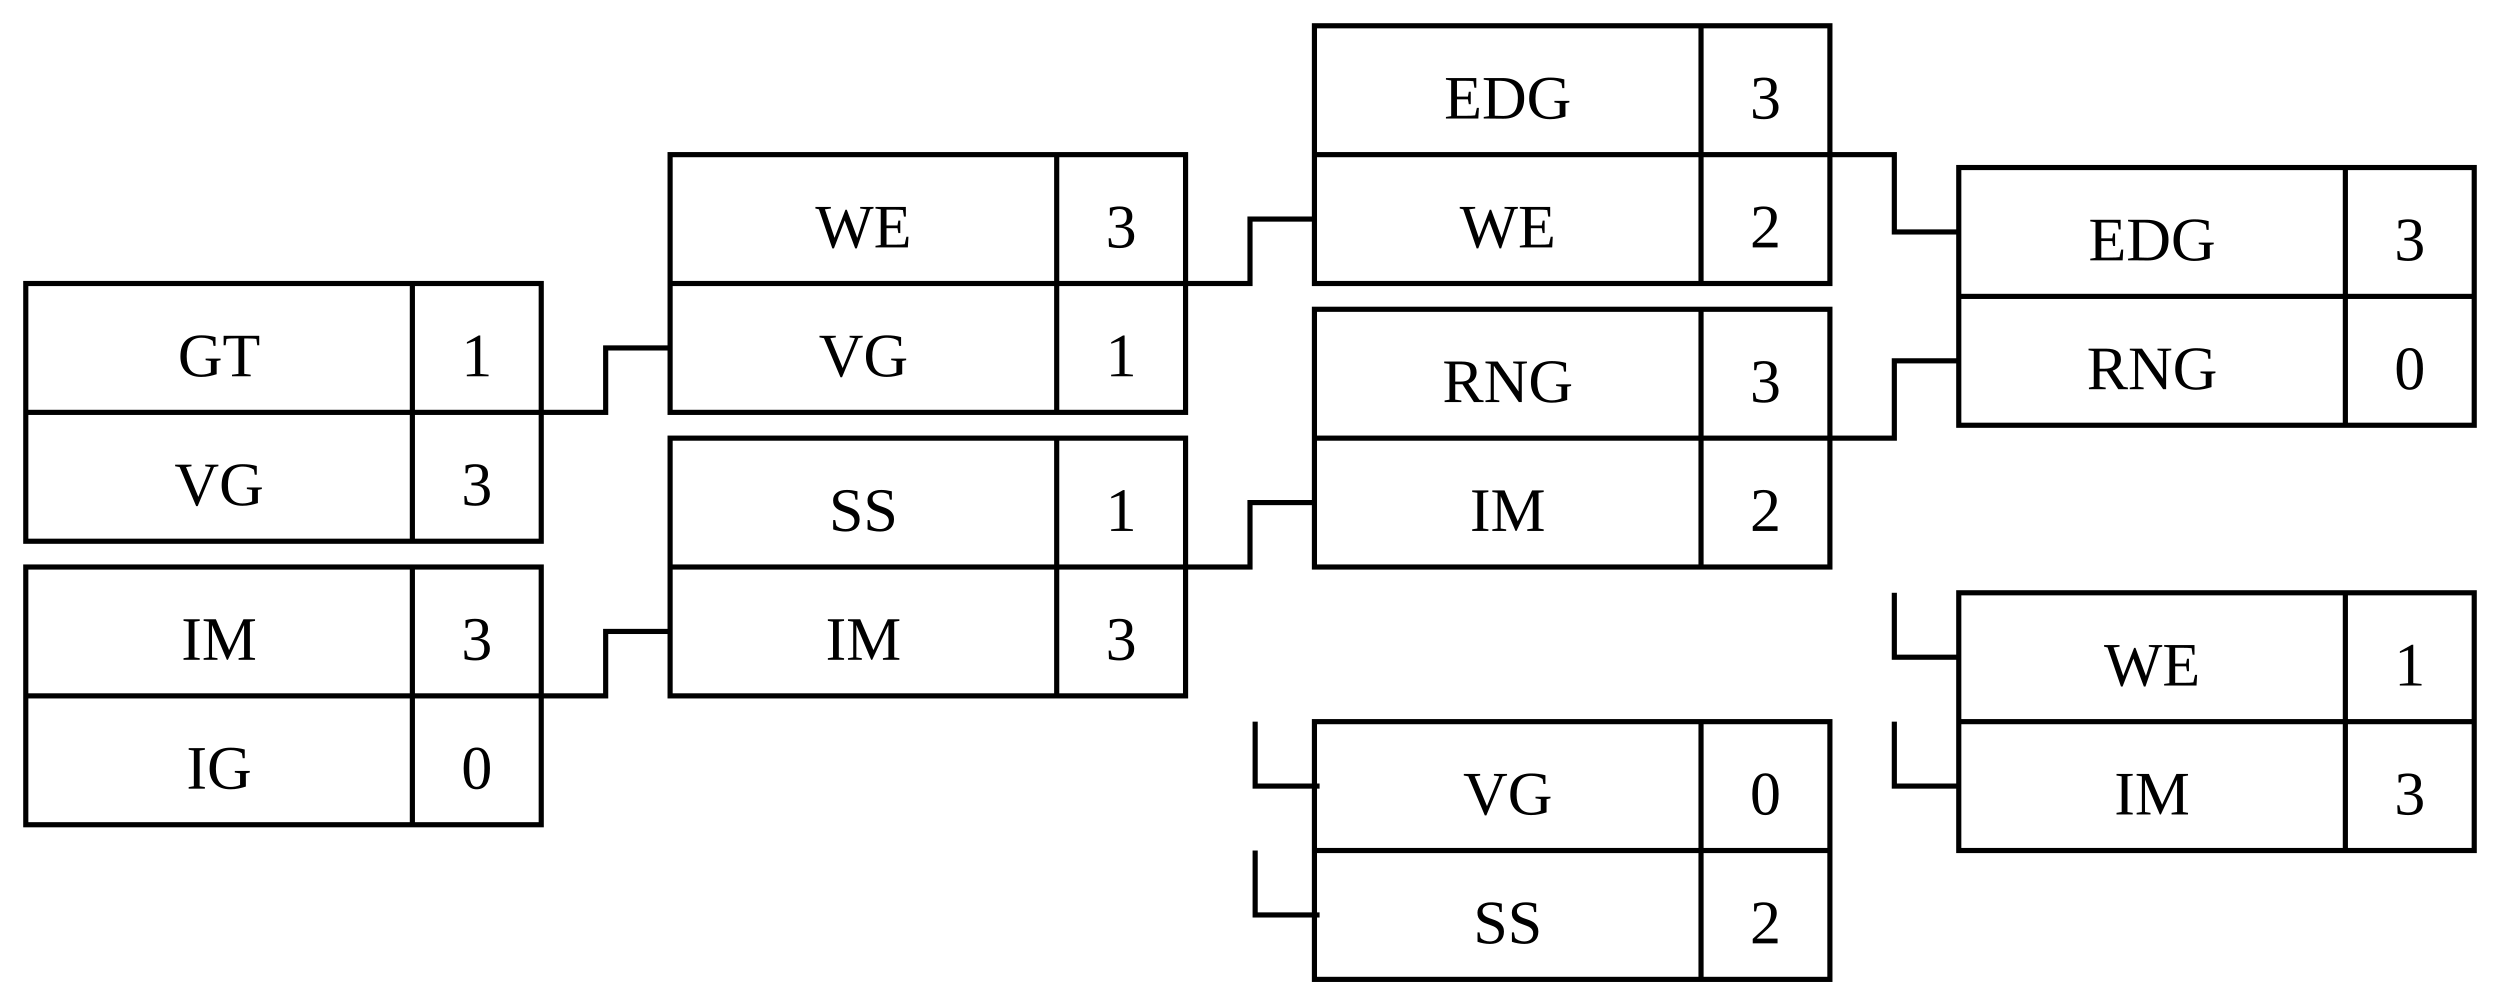
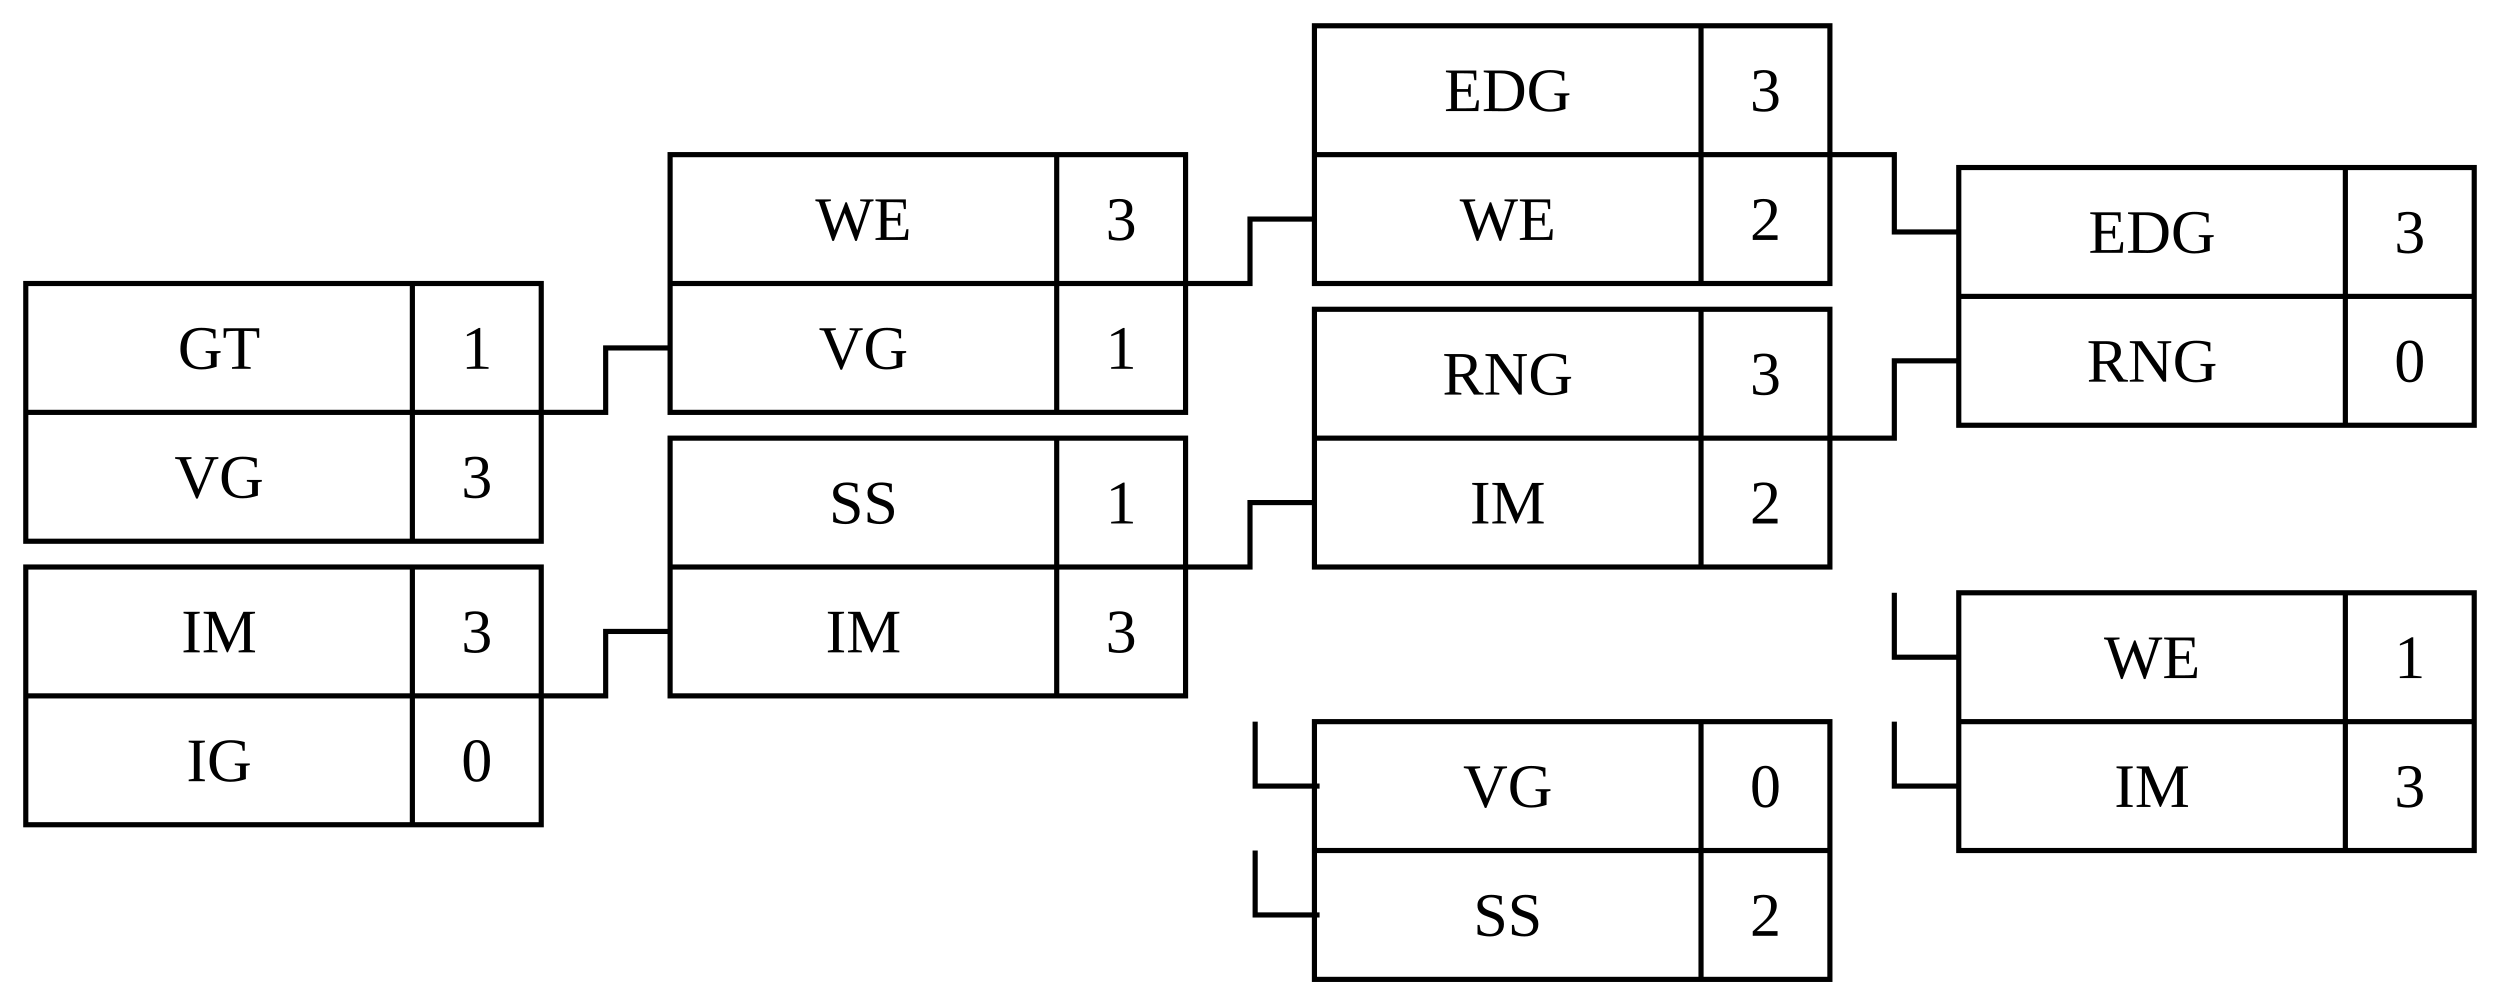
<svg xmlns="http://www.w3.org/2000/svg" width="485" height="195">
  <style>
        /*  */
        .line { fill: none; stroke: black; stroke-width: 1px; }
-         text { text-anchor: middle; }
+         text { text-anchor: middle; dominant-baseline: central; }
        /*  */
    </style>
  <g transform="translate(5 55)">
    <path class="line" d="M0 0H100V50H0ZM0 25H100M75 0V50" />
-     <text x="37.5" y="18">GT</text>
-     <text x="87.5" y="18">1</text>
-     <text x="37.5" y="43">VG</text>
-     <text x="87.5" y="43">3</text>
+     <text x="37.5" y="12.5">GT</text>
+     <text x="87.5" y="12.5">1</text>
+     <text x="37.5" y="37.5">VG</text>
+     <text x="87.5" y="37.5">3</text>
  </g>
  <g transform="translate(5 110)">
    <path class="line" d="M0 0H100V50H0ZM0 25H100M75 0V50" />
-     <text x="37.5" y="18">IM</text>
-     <text x="87.5" y="18">3</text>
-     <text x="37.5" y="43">IG</text>
-     <text x="87.5" y="43">0</text>
+     <text x="37.5" y="12.5">IM</text>
+     <text x="87.5" y="12.5">3</text>
+     <text x="37.5" y="37.5">IG</text>
+     <text x="87.5" y="37.5">0</text>
  </g>
  <path class="line" d="M105 80h12.5v-12.5h12.5" />
  <path class="line" d="M105 135h12.5v-12.5h12.5" />
  <g transform="translate(130 30)">
    <path class="line" d="M0 0H100V50H0ZM0 25H100M75 0V50" />
-     <text x="37.5" y="18">WE</text>
-     <text x="87.5" y="18">3</text>
-     <text x="37.5" y="43">VG</text>
-     <text x="87.5" y="43">1</text>
+     <text x="37.5" y="12.5">WE</text>
+     <text x="87.5" y="12.5">3</text>
+     <text x="37.5" y="37.5">VG</text>
+     <text x="87.5" y="37.5">1</text>
  </g>
  <g transform="translate(130 85)">
    <path class="line" d="M0 0H100V50H0ZM0 25H100M75 0V50" />
-     <text x="37.5" y="18">SS</text>
-     <text x="87.5" y="18">1</text>
-     <text x="37.5" y="43">IM</text>
-     <text x="87.5" y="43">3</text>
+     <text x="37.5" y="12.5">SS</text>
+     <text x="87.5" y="12.5">1</text>
+     <text x="37.5" y="37.5">IM</text>
+     <text x="87.5" y="37.5">3</text>
  </g>
  <path class="line" d="M230 55h12.5v-12.5h12.5" />
  <path class="line" d="M230 110h12.5v-12.5h12.5" />
  <g transform="translate(255 5)">
    <path class="line" d="M0 0H100V50H0ZM0 25H100M75 0V50" />
-     <text x="37.5" y="18">EDG</text>
-     <text x="87.5" y="18">3</text>
-     <text x="37.5" y="43">WE</text>
-     <text x="87.5" y="43">2</text>
+     <text x="37.5" y="12.5">EDG</text>
+     <text x="87.5" y="12.5">3</text>
+     <text x="37.5" y="37.5">WE</text>
+     <text x="87.5" y="37.5">2</text>
  </g>
  <g transform="translate(255 60)">
    <path class="line" d="M0 0H100V50H0ZM0 25H100M75 0V50" />
-     <text x="37.5" y="18">RNG</text>
-     <text x="87.5" y="18">3</text>
-     <text x="37.5" y="43">IM</text>
-     <text x="87.5" y="43">2</text>
+     <text x="37.5" y="12.5">RNG</text>
+     <text x="87.5" y="12.5">3</text>
+     <text x="37.5" y="37.5">IM</text>
+     <text x="87.5" y="37.5">2</text>
  </g>
  <path class="line" d="M243.5 140v12.5h12.5" />
  <path class="line" d="M243.5 165v12.5h12.5" />
  <g transform="translate(255 140)">
    <path class="line" d="M0 0H100V50H0ZM0 25H100M75 0V50" />
-     <text x="37.5" y="18">VG</text>
-     <text x="87.5" y="18">0</text>
-     <text x="37.5" y="43">SS</text>
-     <text x="87.5" y="43">2</text>
+     <text x="37.5" y="12.5">VG</text>
+     <text x="87.5" y="12.5">0</text>
+     <text x="37.5" y="37.5">SS</text>
+     <text x="87.5" y="37.5">2</text>
  </g>
  <path class="line" d="M367.5 115v12.5h12.5" />
  <path class="line" d="M367.5 140v12.5h12.5" />
  <g transform="translate(380 115)">
    <path class="line" d="M0 0H100V50H0ZM0 25H100M75 0V50" />
-     <text x="37.5" y="18">WE</text>
-     <text x="87.5" y="18">1</text>
-     <text x="37.5" y="43">IM</text>
-     <text x="87.5" y="43">3</text>
+     <text x="37.5" y="12.5">WE</text>
+     <text x="87.5" y="12.5">1</text>
+     <text x="37.5" y="37.5">IM</text>
+     <text x="87.5" y="37.5">3</text>
  </g>
  <path class="line" d="M355 30h12.5v15h12.5m0 25h-12.5v15h-12.5" />
  <g transform="translate(380 32.5)">
    <path class="line" d="M0 0H100V50H0ZM0 25H100M75 0V50" />
-     <text x="37.5" y="18">EDG</text>
-     <text x="87.5" y="18">3</text>
-     <text x="37.5" y="43">RNG</text>
-     <text x="87.5" y="43">0</text>
+     <text x="37.5" y="12.5">EDG</text>
+     <text x="87.5" y="12.5">3</text>
+     <text x="37.5" y="37.5">RNG</text>
+     <text x="87.5" y="37.5">0</text>
  </g>
</svg>
